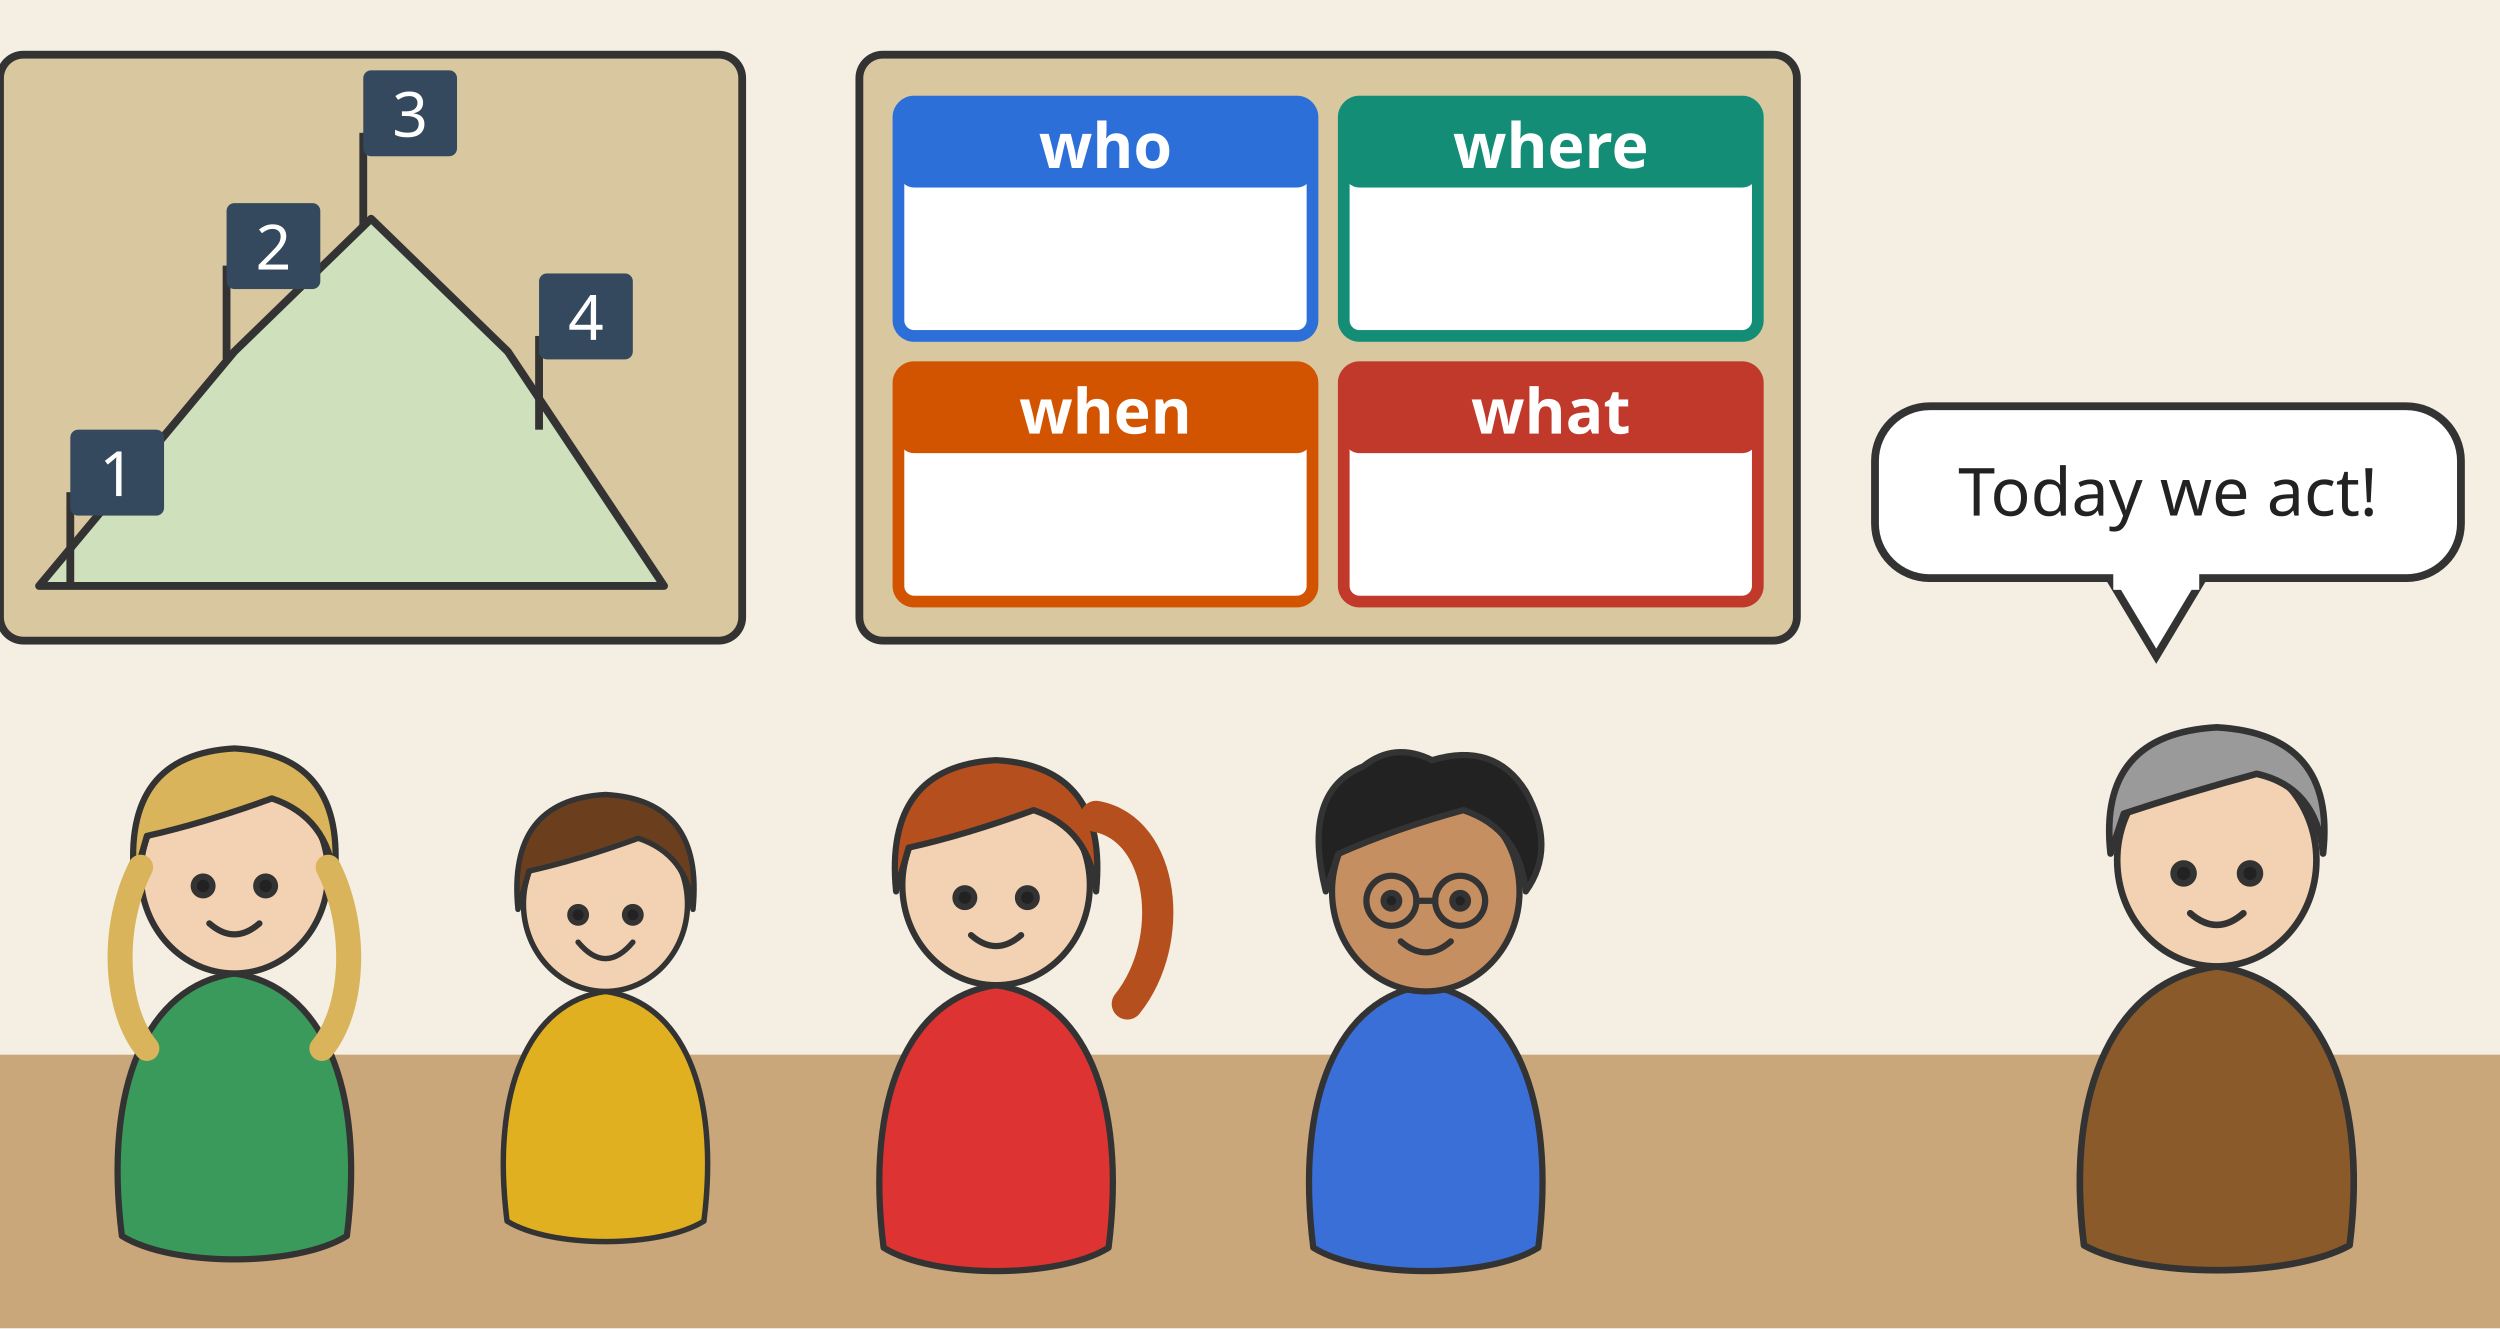
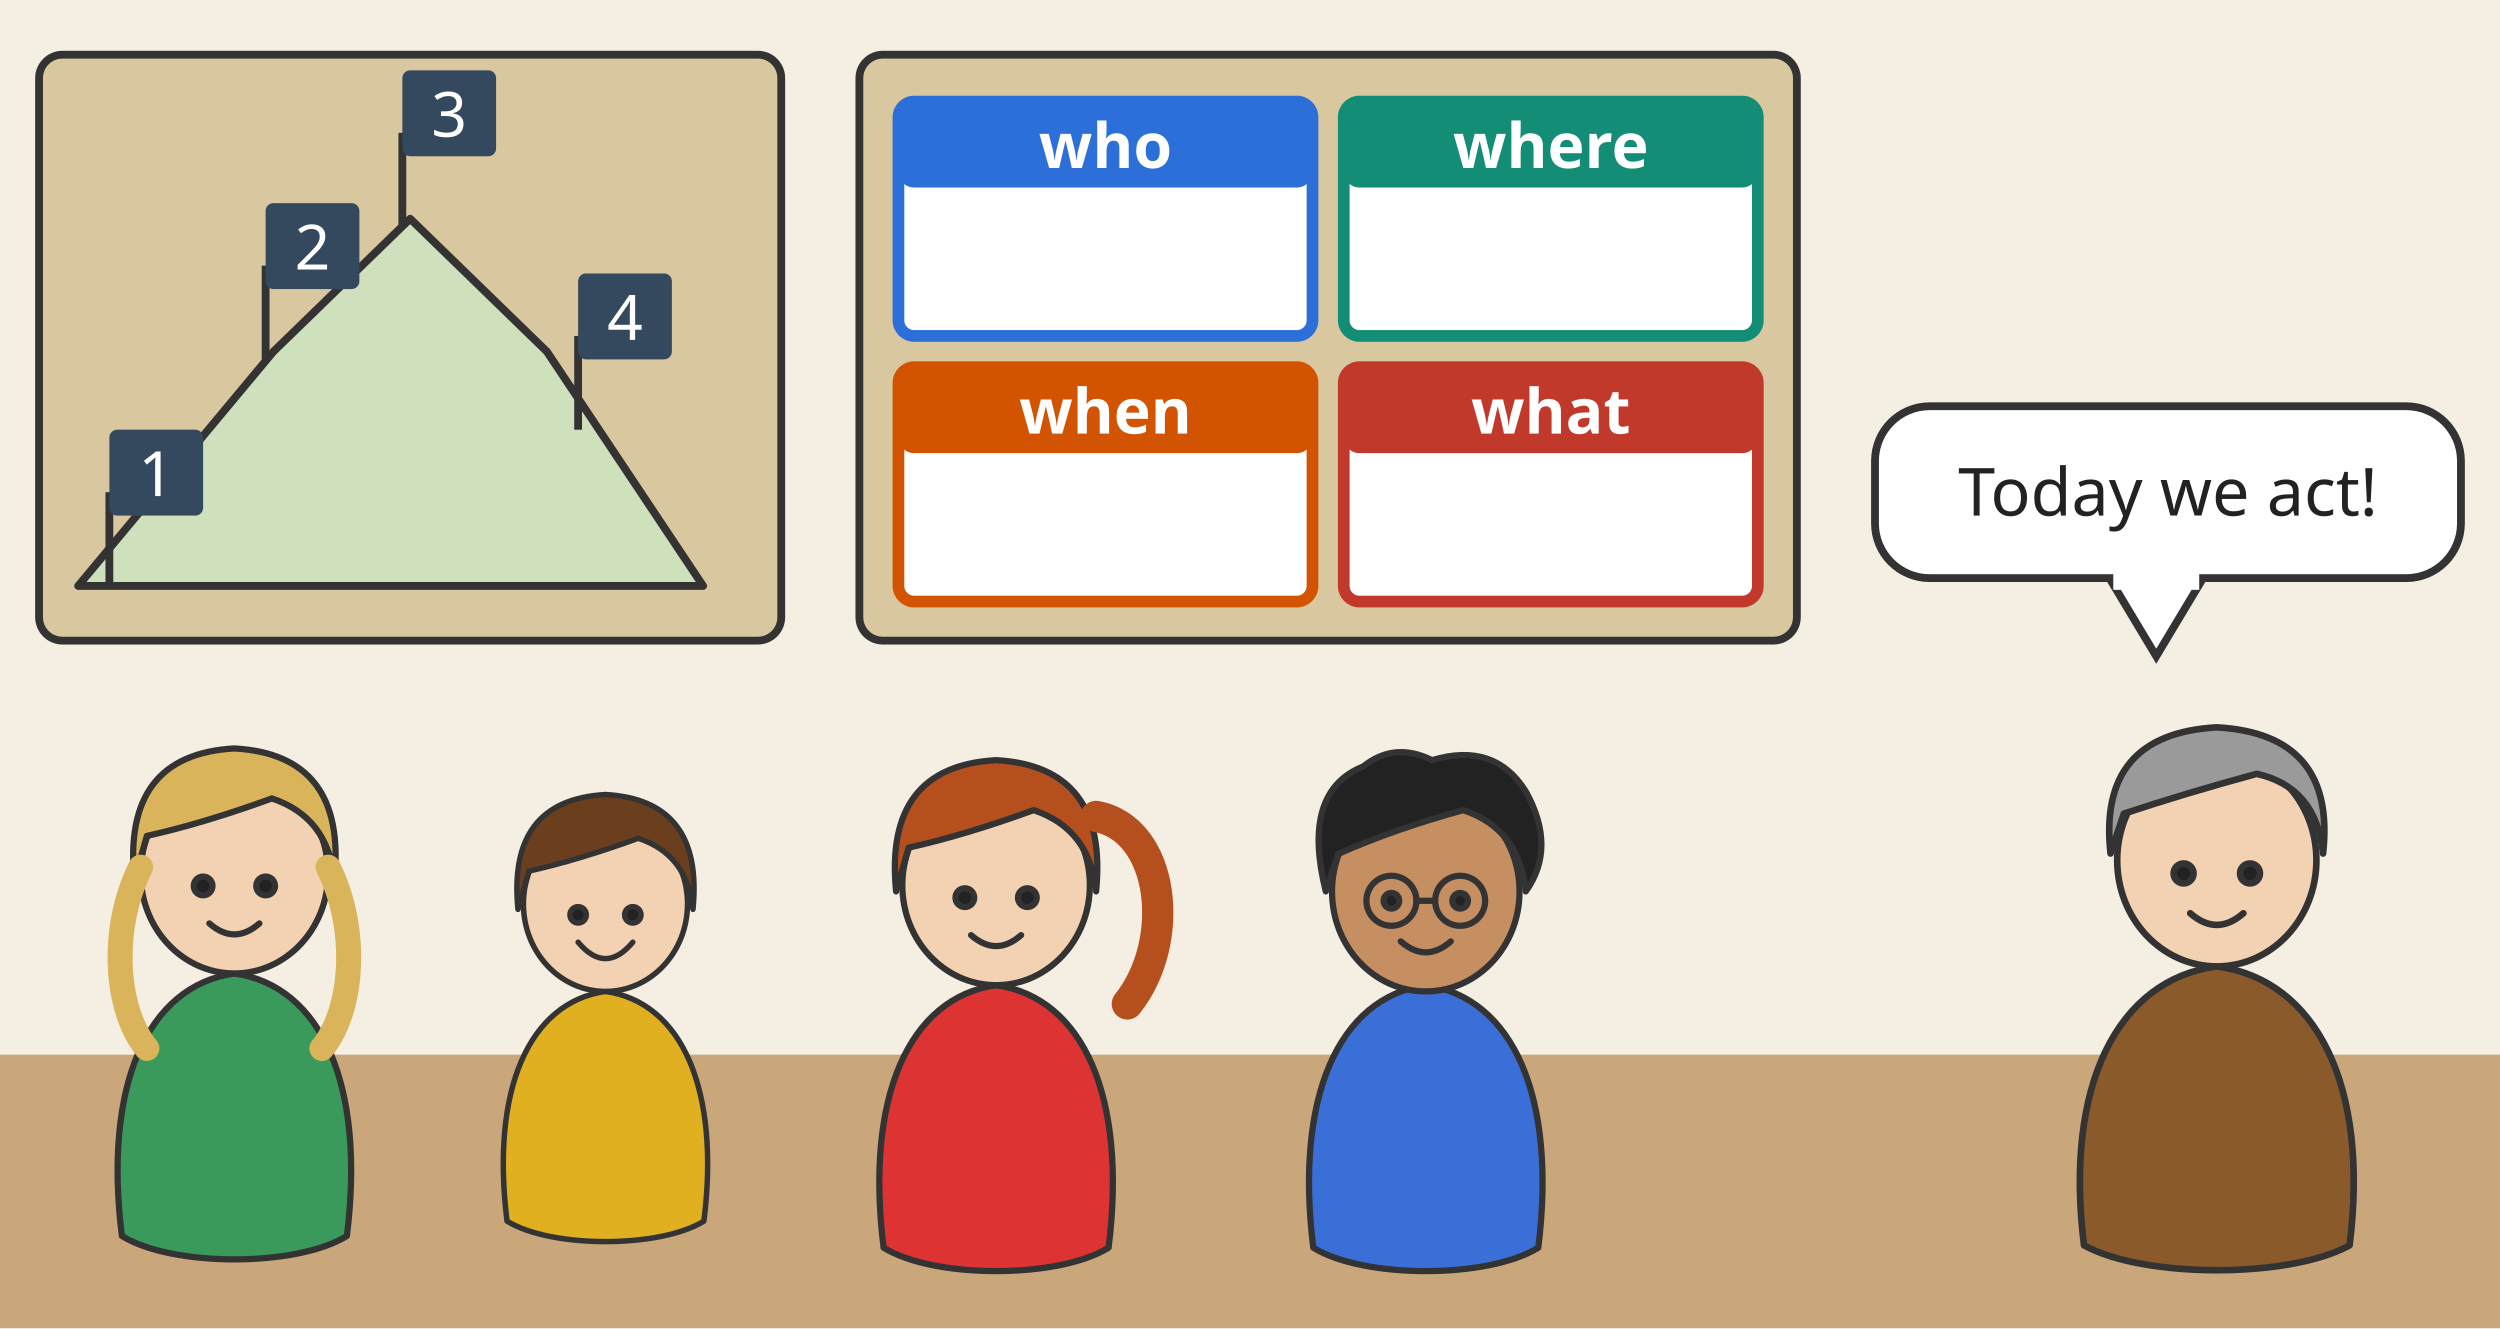
<svg xmlns="http://www.w3.org/2000/svg" viewBox="0 0 640 340" role="img">
  <defs>
    <g id="sophie" stroke="#333" stroke-width="2" stroke-linejoin="round" stroke-linecap="round">
      <path d="M14 168 C8 120 22 88 50 84 C78 88 92 120 86 168 C70 178 30 178 14 168 Z" fill="#3a9a5b" />
      <ellipse cx="50" cy="52" rx="30" ry="32" fill="#f3d2b3" />
      <path d="M18 54 Q14 14 50 12 Q86 14 82 54 Q80 34 62 28 Q40 36 22 40 Z" fill="#d9b45a" />
      <path d="M20 50 C10 70 12 96 22 108" fill="none" stroke="#d9b45a" stroke-width="8" />
      <path d="M80 50 C90 70 88 96 78 108" fill="none" stroke="#d9b45a" stroke-width="8" />
      <circle cx="40" cy="56" r="3" fill="#222" />
      <circle cx="60" cy="56" r="3" fill="#222" />
      <path d="M42 68 Q50 75 58 68" fill="none" />
    </g>
    <g id="ellie" stroke="#333" stroke-width="2" stroke-linejoin="round" stroke-linecap="round">
      <path d="M14 168 C8 120 22 88 50 84 C78 88 92 120 86 168 C70 178 30 178 14 168 Z" fill="#d33" />
      <ellipse cx="50" cy="52" rx="30" ry="32" fill="#f3d2b3" />
      <path d="M18 54 Q14 14 50 12 Q86 14 82 54 Q80 34 62 28 Q40 36 22 40 Z" fill="#b5501e" />
      <path d="M82 30 C104 34 108 70 92 90" fill="none" stroke="#b5501e" stroke-width="10" />
      <circle cx="40" cy="56" r="3" fill="#222" />
      <circle cx="60" cy="56" r="3" fill="#222" />
      <path d="M42 68 Q50 75 58 68" fill="none" />
    </g>
    <g id="peter" stroke="#333" stroke-width="2" stroke-linejoin="round" stroke-linecap="round">
      <path d="M14 168 C8 120 22 88 50 84 C78 88 92 120 86 168 C70 178 30 178 14 168 Z" fill="#e0b020" />
      <ellipse cx="50" cy="52" rx="30" ry="32" fill="#f3d2b3" />
      <path d="M18 54 Q14 14 50 12 Q86 14 82 54 Q80 34 62 28 Q40 36 22 40 Z" fill="#6b3f1e" />
      <circle cx="40" cy="56" r="3" fill="#222" />
      <circle cx="60" cy="56" r="3" fill="#222" />
      <path d="M40 66 Q50 78 60 66" fill="none" />
    </g>
    <g id="amir" stroke="#333" stroke-width="2" stroke-linejoin="round" stroke-linecap="round">
      <path d="M14 168 C8 120 22 88 50 84 C78 88 92 120 86 168 C70 178 30 178 14 168 Z" fill="#3a6fd8" />
      <ellipse cx="50" cy="54" rx="30" ry="32" fill="#c68f62" />
      <path d="M18 54 Q10 22 30 14 Q40 6 52 12 Q72 6 82 22 Q92 40 82 54 Q80 34 62 28 Q40 34 22 42 Z" fill="#222" />
      <circle cx="39" cy="57" r="8" fill="none" />
      <circle cx="61" cy="57" r="8" fill="none" />
      <path d="M47 57 L53 57" fill="none" />
      <circle cx="39" cy="57" r="2.5" fill="#222" />
      <circle cx="61" cy="57" r="2.5" fill="#222" />
      <path d="M42 70 Q50 77 58 70" fill="none" />
    </g>
    <g id="hill" stroke="#333" stroke-width="2" stroke-linejoin="round" stroke-linecap="round">
      <path d="M10 168 C4 120 20 88 50 84 C80 88 96 120 90 168 C72 178 28 178 10 168 Z" fill="#8a5a2b" />
      <ellipse cx="50" cy="52" rx="30" ry="32" fill="#f3d2b3" />
      <path d="M18 50 Q14 14 50 12 Q86 14 82 50 Q80 30 62 26 Q40 32 22 38 Z" fill="#9a9a9a" />
      <circle cx="40" cy="56" r="3" fill="#222" />
      <circle cx="60" cy="56" r="3" fill="#222" />
      <path d="M42 68 Q50 75 58 68" fill="none" />
    </g>
  </defs>
  <rect width="640" height="340" fill="#f4efe2" />
  <rect y="270" width="640" height="70" fill="#c9a77a" />
-   <rect x="0" y="14" width="190" height="150" rx="6" fill="#d9c7a0" stroke="#333" stroke-width="2" />
-   <polygon points="10,150 60,90 95,56 130,90 170,150" fill="#cfe0bd" stroke="#333" stroke-width="2" stroke-linejoin="round" />
-   <line x1="18" y1="150" x2="18" y2="126" stroke="#333" stroke-width="2" />
-   <rect x="18" y="110" width="24" height="22" rx="2" fill="#34495e" />
-   <text x="30" y="127" text-anchor="middle" font-family="sans-serif" font-size="16" font-weight="normal" fill="#fff">1</text>
-   <line x1="58" y1="92" x2="58" y2="68" stroke="#333" stroke-width="2" />
-   <rect x="58" y="52" width="24" height="22" rx="2" fill="#34495e" />
-   <text x="70" y="69" text-anchor="middle" font-family="sans-serif" font-size="16" font-weight="normal" fill="#fff">2</text>
-   <line x1="93" y1="58" x2="93" y2="34" stroke="#333" stroke-width="2" />
-   <rect x="93" y="18" width="24" height="22" rx="2" fill="#34495e" />
-   <text x="105" y="35" text-anchor="middle" font-family="sans-serif" font-size="16" font-weight="normal" fill="#fff">3</text>
-   <line x1="138" y1="110" x2="138" y2="86" stroke="#333" stroke-width="2" />
-   <rect x="138" y="70" width="24" height="22" rx="2" fill="#34495e" />
-   <text x="150" y="87" text-anchor="middle" font-family="sans-serif" font-size="16" font-weight="normal" fill="#fff">4</text>
+   <g transform="translate(10,0)">
+     <rect x="0" y="14" width="190" height="150" rx="6" fill="#d9c7a0" stroke="#333" stroke-width="2" />
+     <polygon points="10,150 60,90 95,56 130,90 170,150" fill="#cfe0bd" stroke="#333" stroke-width="2" stroke-linejoin="round" />
+     <line x1="18" y1="150" x2="18" y2="126" stroke="#333" stroke-width="2" />
+     <rect x="18" y="110" width="24" height="22" rx="2" fill="#34495e" />
+     <text x="30" y="127" text-anchor="middle" font-family="sans-serif" font-size="16" font-weight="normal" fill="#fff">1</text>
+     <line x1="58" y1="92" x2="58" y2="68" stroke="#333" stroke-width="2" />
+     <rect x="58" y="52" width="24" height="22" rx="2" fill="#34495e" />
+     <text x="70" y="69" text-anchor="middle" font-family="sans-serif" font-size="16" font-weight="normal" fill="#fff">2</text>
+     <line x1="93" y1="58" x2="93" y2="34" stroke="#333" stroke-width="2" />
+     <rect x="93" y="18" width="24" height="22" rx="2" fill="#34495e" />
+     <text x="105" y="35" text-anchor="middle" font-family="sans-serif" font-size="16" font-weight="normal" fill="#fff">3</text>
+     <line x1="138" y1="110" x2="138" y2="86" stroke="#333" stroke-width="2" />
+     <rect x="138" y="70" width="24" height="22" rx="2" fill="#34495e" />
+     <text x="150" y="87" text-anchor="middle" font-family="sans-serif" font-size="16" font-weight="normal" fill="#fff">4</text>
+   </g>
  <rect x="220" y="14" width="240" height="150" rx="6" fill="#d9c7a0" stroke="#333" stroke-width="2" />
  <rect x="230" y="26" width="106" height="60" rx="4" fill="#fff" stroke="#2c6fd8" stroke-width="3" />
  <rect x="230" y="26" width="106" height="22" rx="4" fill="#2c6fd8" />
  <text x="283" y="43" text-anchor="middle" font-family="sans-serif" font-size="16" font-weight="bold" fill="#fff">who</text>
  <rect x="344" y="26" width="106" height="60" rx="4" fill="#fff" stroke="#138d75" stroke-width="3" />
  <rect x="344" y="26" width="106" height="22" rx="4" fill="#138d75" />
  <text x="397" y="43" text-anchor="middle" font-family="sans-serif" font-size="16" font-weight="bold" fill="#fff">where</text>
  <rect x="230" y="94" width="106" height="60" rx="4" fill="#fff" stroke="#d35400" stroke-width="3" />
  <rect x="230" y="94" width="106" height="22" rx="4" fill="#d35400" />
  <text x="283" y="111" text-anchor="middle" font-family="sans-serif" font-size="16" font-weight="bold" fill="#fff">when</text>
  <rect x="344" y="94" width="106" height="60" rx="4" fill="#fff" stroke="#c0392b" stroke-width="3" />
  <rect x="344" y="94" width="106" height="22" rx="4" fill="#c0392b" />
  <text x="397" y="111" text-anchor="middle" font-family="sans-serif" font-size="16" font-weight="bold" fill="#fff">what</text>
  <rect x="480" y="104" width="150" height="44" rx="14" fill="#fff" stroke="#333" stroke-width="2" />
  <path d="M540 148 l12 20 l12 -20" fill="#fff" stroke="#333" stroke-width="2" />
  <rect x="541" y="145" width="22" height="6" fill="#fff" />
  <text x="555.0" y="132" text-anchor="middle" font-family="sans-serif" font-size="17" font-weight="normal" fill="#222">Today we act!</text>
  <use href="#sophie" transform="translate(20,182) scale(0.8)" />
  <use href="#peter" transform="translate(120,195) scale(0.7)" />
  <use href="#ellie" transform="translate(215,185) scale(0.8)" />
  <use href="#amir" transform="translate(325,185) scale(0.8)" />
  <use href="#hill" transform="translate(525,176) scale(0.85)" />
</svg>
